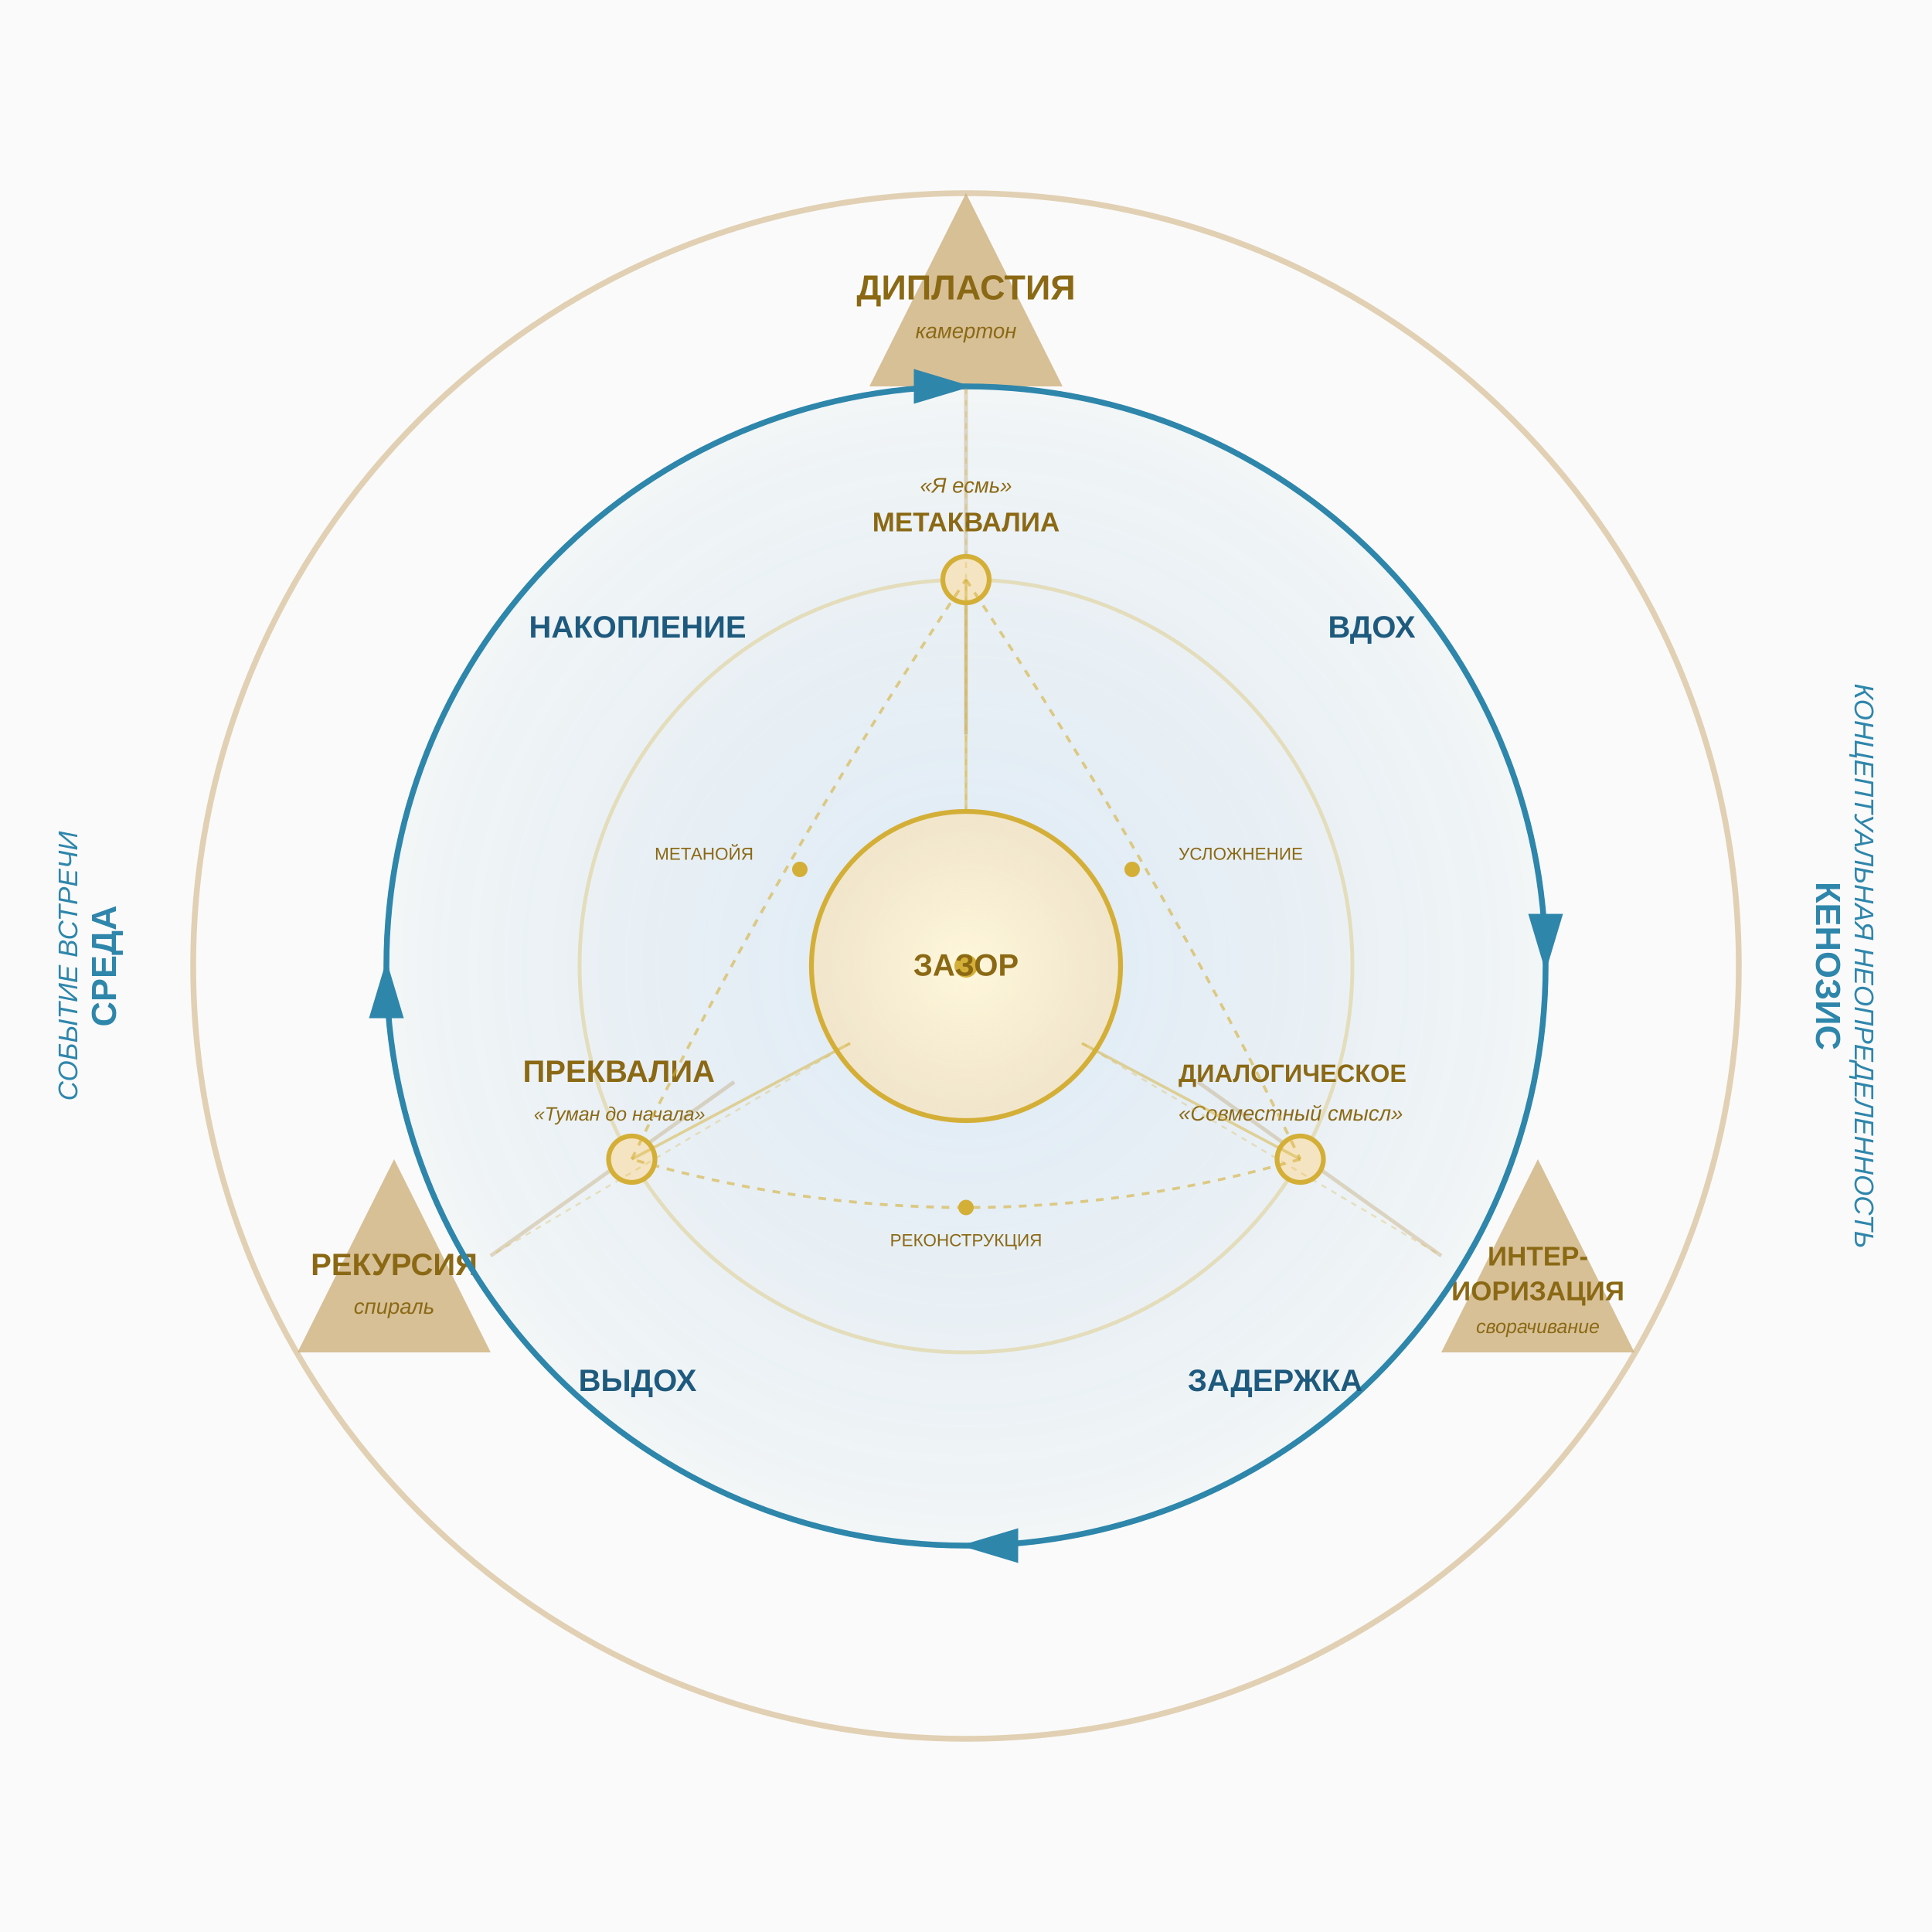
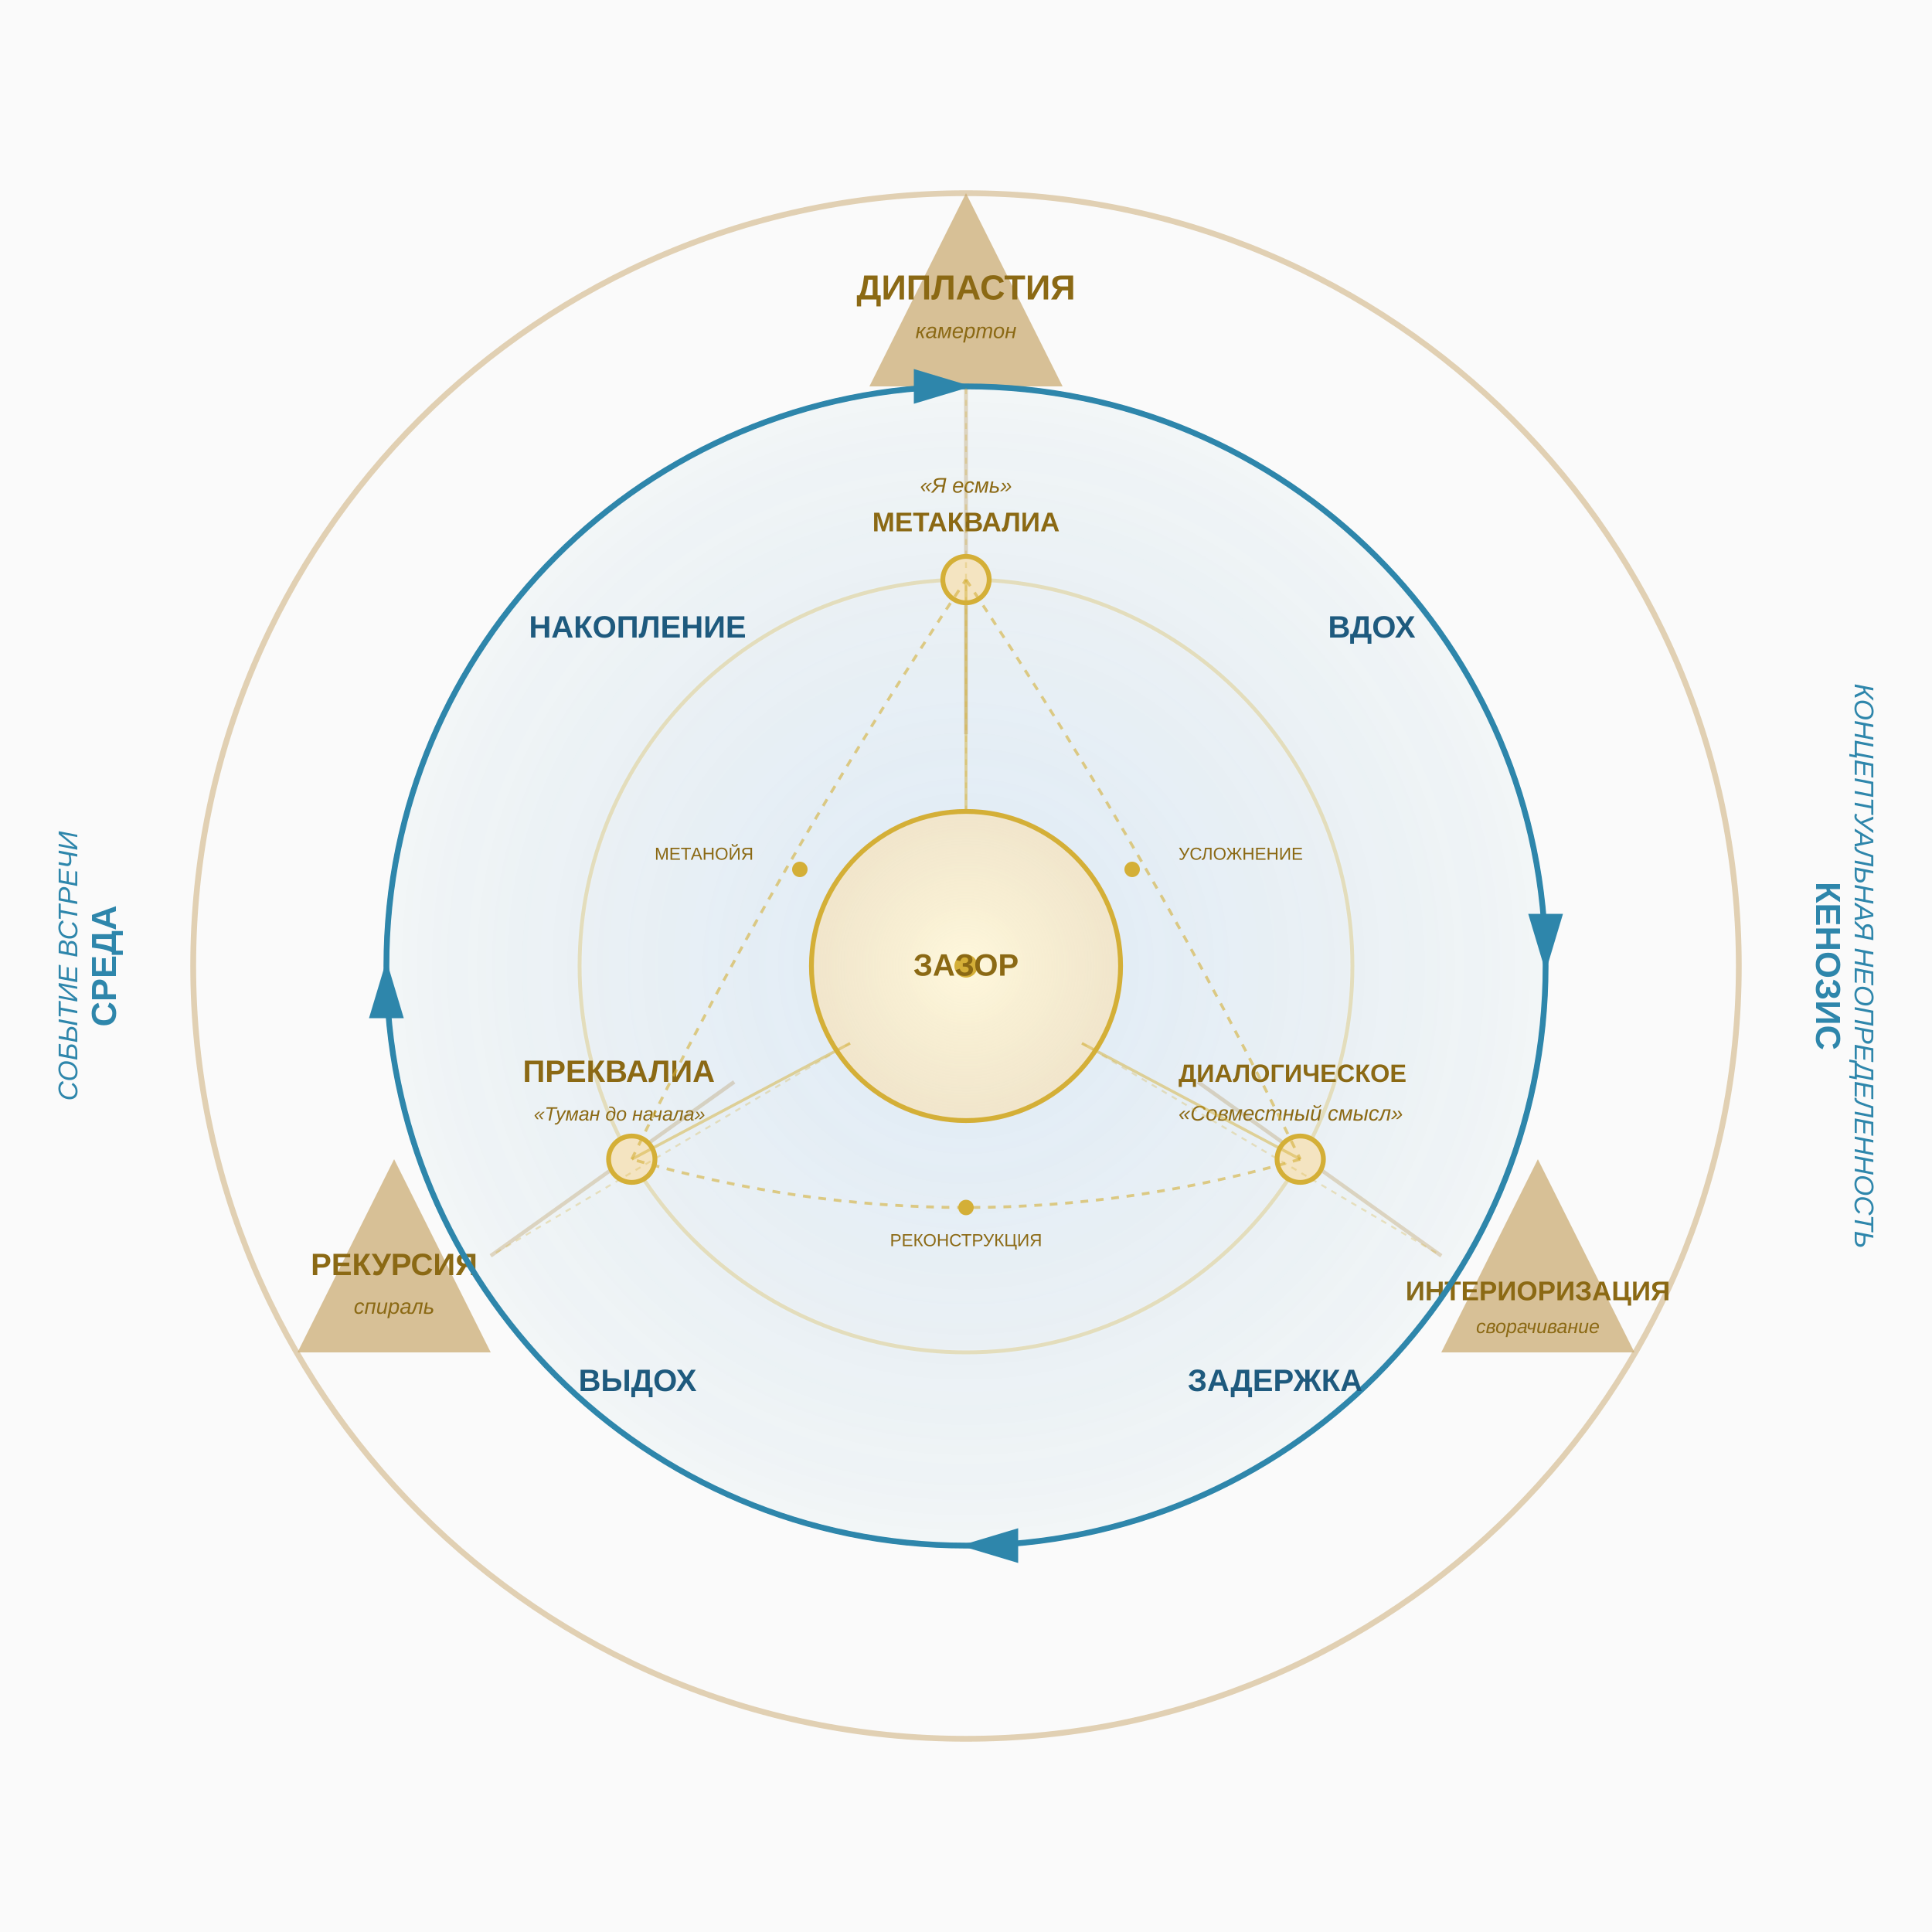
<svg xmlns="http://www.w3.org/2000/svg" viewBox="0 0 1000 1000" width="1000" height="1000">
  <defs>
    <radialGradient id="centerGlow" cx="50%" cy="50%" r="50%">
      <stop offset="0%" style="stop-color:#FFF8DC;stop-opacity:1" />
      <stop offset="100%" style="stop-color:#F4E4C1;stop-opacity:0.8" />
    </radialGradient>
    <radialGradient id="cycleGlow" cx="50%" cy="50%" r="50%">
      <stop offset="0%" style="stop-color:#4A90E2;stop-opacity:0.2" />
      <stop offset="100%" style="stop-color:#2E86AB;stop-opacity:0.05" />
    </radialGradient>
    <marker id="arrowhead" markerWidth="10" markerHeight="10" refX="9" refY="3" orient="auto">
      <polygon points="0 0, 10 3, 0 6" fill="#2E86AB" />
    </marker>
  </defs>
  <rect width="1000" height="1000" fill="#FAFAFA" />
  <circle cx="500" cy="500" r="400" fill="none" stroke="#C8A66B" stroke-width="3" opacity="0.5" />
  <g id="diplostia">
    <path d="M 500 100 L 450 200 L 550 200 Z" fill="#C8A66B" opacity="0.7" />
    <text x="500" y="155" text-anchor="middle" font-family="Arial, sans-serif" font-size="18" font-weight="bold" fill="#8B6914">ДИПЛАСТИЯ</text>
    <text x="500" y="175" text-anchor="middle" font-family="Arial, sans-serif" font-size="11" fill="#8B6914" font-style="italic">камертон</text>
    <line x1="500" y1="200" x2="500" y2="380" stroke="#C8A66B" stroke-width="2" opacity="0.4" />
  </g>
  <g id="interiorization">
    <path d="M 846 700 L 746 700 L 796 600 Z" fill="#C8A66B" opacity="0.7" />
-     <text x="796" y="655" text-anchor="middle" font-family="Arial, sans-serif" font-size="14" font-weight="bold" fill="#8B6914">ИНТЕР-</text>
-     <text x="796" y="673" text-anchor="middle" font-family="Arial, sans-serif" font-size="14" font-weight="bold" fill="#8B6914">ИОРИЗАЦИЯ</text>
+     <text x="796" y="673" text-anchor="middle" font-family="Arial, sans-serif" font-size="14" font-weight="bold" fill="#8B6914">ИНТЕРИОРИЗАЦИЯ</text>
    <text x="796" y="690" text-anchor="middle" font-family="Arial, sans-serif" font-size="10" fill="#8B6914" font-style="italic">сворачивание</text>
    <line x1="746" y1="650" x2="620" y2="560" stroke="#C8A66B" stroke-width="2" opacity="0.4" />
  </g>
  <g id="recursion">
    <path d="M 154 700 L 254 700 L 204 600 Z" fill="#C8A66B" opacity="0.7" />
    <text x="204" y="660" text-anchor="middle" font-family="Arial, sans-serif" font-size="16" font-weight="bold" fill="#8B6914">РЕКУРСИЯ</text>
    <text x="204" y="680" text-anchor="middle" font-family="Arial, sans-serif" font-size="11" fill="#8B6914" font-style="italic">спираль</text>
    <line x1="254" y1="650" x2="380" y2="560" stroke="#C8A66B" stroke-width="2" opacity="0.4" />
  </g>
  <circle cx="500" cy="500" r="300" fill="url(#cycleGlow)" stroke="#2E86AB" stroke-width="2.5" opacity="0.8" />
  <g id="inhale">
    <path d="M 500 200 A 300 300 0 0 1 800 500" fill="none" stroke="#2E86AB" stroke-width="3" marker-end="url(#arrowhead)" />
    <text x="710" y="330" text-anchor="middle" font-family="Arial, sans-serif" font-size="16" font-weight="bold" fill="#1E5A7E">ВДОХ</text>
  </g>
  <g id="delay">
    <path d="M 800 500 A 300 300 0 0 1 500 800" fill="none" stroke="#2E86AB" stroke-width="3" marker-end="url(#arrowhead)" />
    <text x="660" y="720" text-anchor="middle" font-family="Arial, sans-serif" font-size="16" font-weight="bold" fill="#1E5A7E">ЗАДЕРЖКА</text>
  </g>
  <g id="exhale">
    <path d="M 500 800 A 300 300 0 0 1 200 500" fill="none" stroke="#2E86AB" stroke-width="3" marker-end="url(#arrowhead)" />
    <text x="330" y="720" text-anchor="middle" font-family="Arial, sans-serif" font-size="16" font-weight="bold" fill="#1E5A7E">ВЫДОХ</text>
  </g>
  <g id="accumulate">
    <path d="M 200 500 A 300 300 0 0 1 500 200" fill="none" stroke="#2E86AB" stroke-width="3" marker-end="url(#arrowhead)" />
    <text x="330" y="330" text-anchor="middle" font-family="Arial, sans-serif" font-size="16" font-weight="bold" fill="#1E5A7E">НАКОПЛЕНИЕ</text>
  </g>
  <circle cx="500" cy="500" r="200" fill="none" stroke="#D4AF37" stroke-width="2" opacity="0.3" />
  <g id="metaqualia">
    <circle cx="500" cy="300" r="12" fill="#F4E4C1" stroke="#D4AF37" stroke-width="2.5" />
    <text x="500" y="275" text-anchor="middle" font-family="Arial, sans-serif" font-size="14" font-weight="bold" fill="#8B6914">МЕТАКВАЛИА</text>
    <text x="500" y="255" text-anchor="middle" font-family="Arial, sans-serif" font-size="11" fill="#8B6914" font-style="italic">«Я есмь»</text>
  </g>
  <g id="dialogical">
    <circle cx="673" cy="600" r="12" fill="#F4E4C1" stroke="#D4AF37" stroke-width="2.5" />
    <text x="610" y="560" text-anchor="start" font-family="Arial, sans-serif" font-size="13" font-weight="bold" fill="#8B6914">ДИАЛОГИЧЕСКОЕ</text>
    <text x="610" y="580" text-anchor="start" font-family="Arial, sans-serif" font-size="11" fill="#8B6914" font-style="italic">«Совместный смысл»</text>
  </g>
  <g id="prequalia">
    <circle cx="327" cy="600" r="12" fill="#F4E4C1" stroke="#D4AF37" stroke-width="2.5" />
    <text x="370" y="560" text-anchor="end" font-family="Arial, sans-serif" font-size="16" font-weight="bold" fill="#8B6914">ПРЕКВАЛИА</text>
    <text x="365" y="580" text-anchor="end" font-family="Arial, sans-serif" font-size="10" fill="#8B6914" font-style="italic">«Туман до начала»</text>
  </g>
  <path d="M 500 300 Q 600 450 673 600" fill="none" stroke="#D4AF37" stroke-width="1.5" stroke-dasharray="4,4" opacity="0.6" />
  <path d="M 673 600 Q 500 650 327 600" fill="none" stroke="#D4AF37" stroke-width="1.5" stroke-dasharray="4,4" opacity="0.6" />
  <path d="M 327 600 Q 400 450 500 300" fill="none" stroke="#D4AF37" stroke-width="1.5" stroke-dasharray="4,4" opacity="0.6" />
  <circle cx="586" cy="450" r="4" fill="#D4AF37" />
  <text x="610" y="445" font-family="Arial, sans-serif" font-size="9" fill="#8B6914">УСЛОЖНЕНИЕ</text>
  <circle cx="500" cy="625" r="4" fill="#D4AF37" />
  <text x="500" y="645" text-anchor="middle" font-family="Arial, sans-serif" font-size="9" fill="#8B6914">РЕКОНСТРУКЦИЯ</text>
  <circle cx="414" cy="450" r="4" fill="#D4AF37" />
  <text x="390" y="445" text-anchor="end" font-family="Arial, sans-serif" font-size="9" fill="#8B6914">МЕТАНОЙЯ</text>
  <circle cx="500" cy="500" r="80" fill="url(#centerGlow)" stroke="#D4AF37" stroke-width="2.5" />
  <circle cx="500" cy="500" r="6" fill="#D4AF37" />
  <text x="500" y="505" text-anchor="middle" font-family="Arial, sans-serif" font-size="16" font-weight="bold" fill="#8B6914">ЗАЗОР</text>
  <line x1="500" y1="420" x2="500" y2="200" stroke="#D4AF37" stroke-width="1" opacity="0.3" stroke-dasharray="3,3" />
  <line x1="560" y1="540" x2="746" y2="650" stroke="#D4AF37" stroke-width="1" opacity="0.3" stroke-dasharray="3,3" />
  <line x1="440" y1="540" x2="254" y2="650" stroke="#D4AF37" stroke-width="1" opacity="0.3" stroke-dasharray="3,3" />
  <line x1="500" y1="420" x2="500" y2="300" stroke="#D4AF37" stroke-width="1.5" opacity="0.5" />
  <line x1="560" y1="540" x2="673" y2="600" stroke="#D4AF37" stroke-width="1.5" opacity="0.5" />
  <line x1="440" y1="540" x2="327" y2="600" stroke="#D4AF37" stroke-width="1.5" opacity="0.5" />
  <text x="940" y="500" text-anchor="middle" font-family="Arial, sans-serif" font-size="18" font-weight="bold" fill="#2E86AB" transform="rotate(90 940 500)">КЕНОЗИС</text>
  <text x="960" y="500" text-anchor="middle" font-family="Arial, sans-serif" font-size="14" fill="#2E86AB" font-style="italic" transform="rotate(90 960 500)">КОНЦЕПТУАЛЬНАЯ НЕОПРЕДЕЛЕННОСТЬ</text>
  <text x="60" y="500" text-anchor="middle" font-family="Arial, sans-serif" font-size="18" font-weight="bold" fill="#2E86AB" transform="rotate(-90 60 500)">СРЕДА</text>
  <text x="40" y="500" text-anchor="middle" font-family="Arial, sans-serif" font-size="14" fill="#2E86AB" font-style="italic" transform="rotate(-90 40 500)">СОБЫТИЕ ВСТРЕЧИ</text>
</svg>
